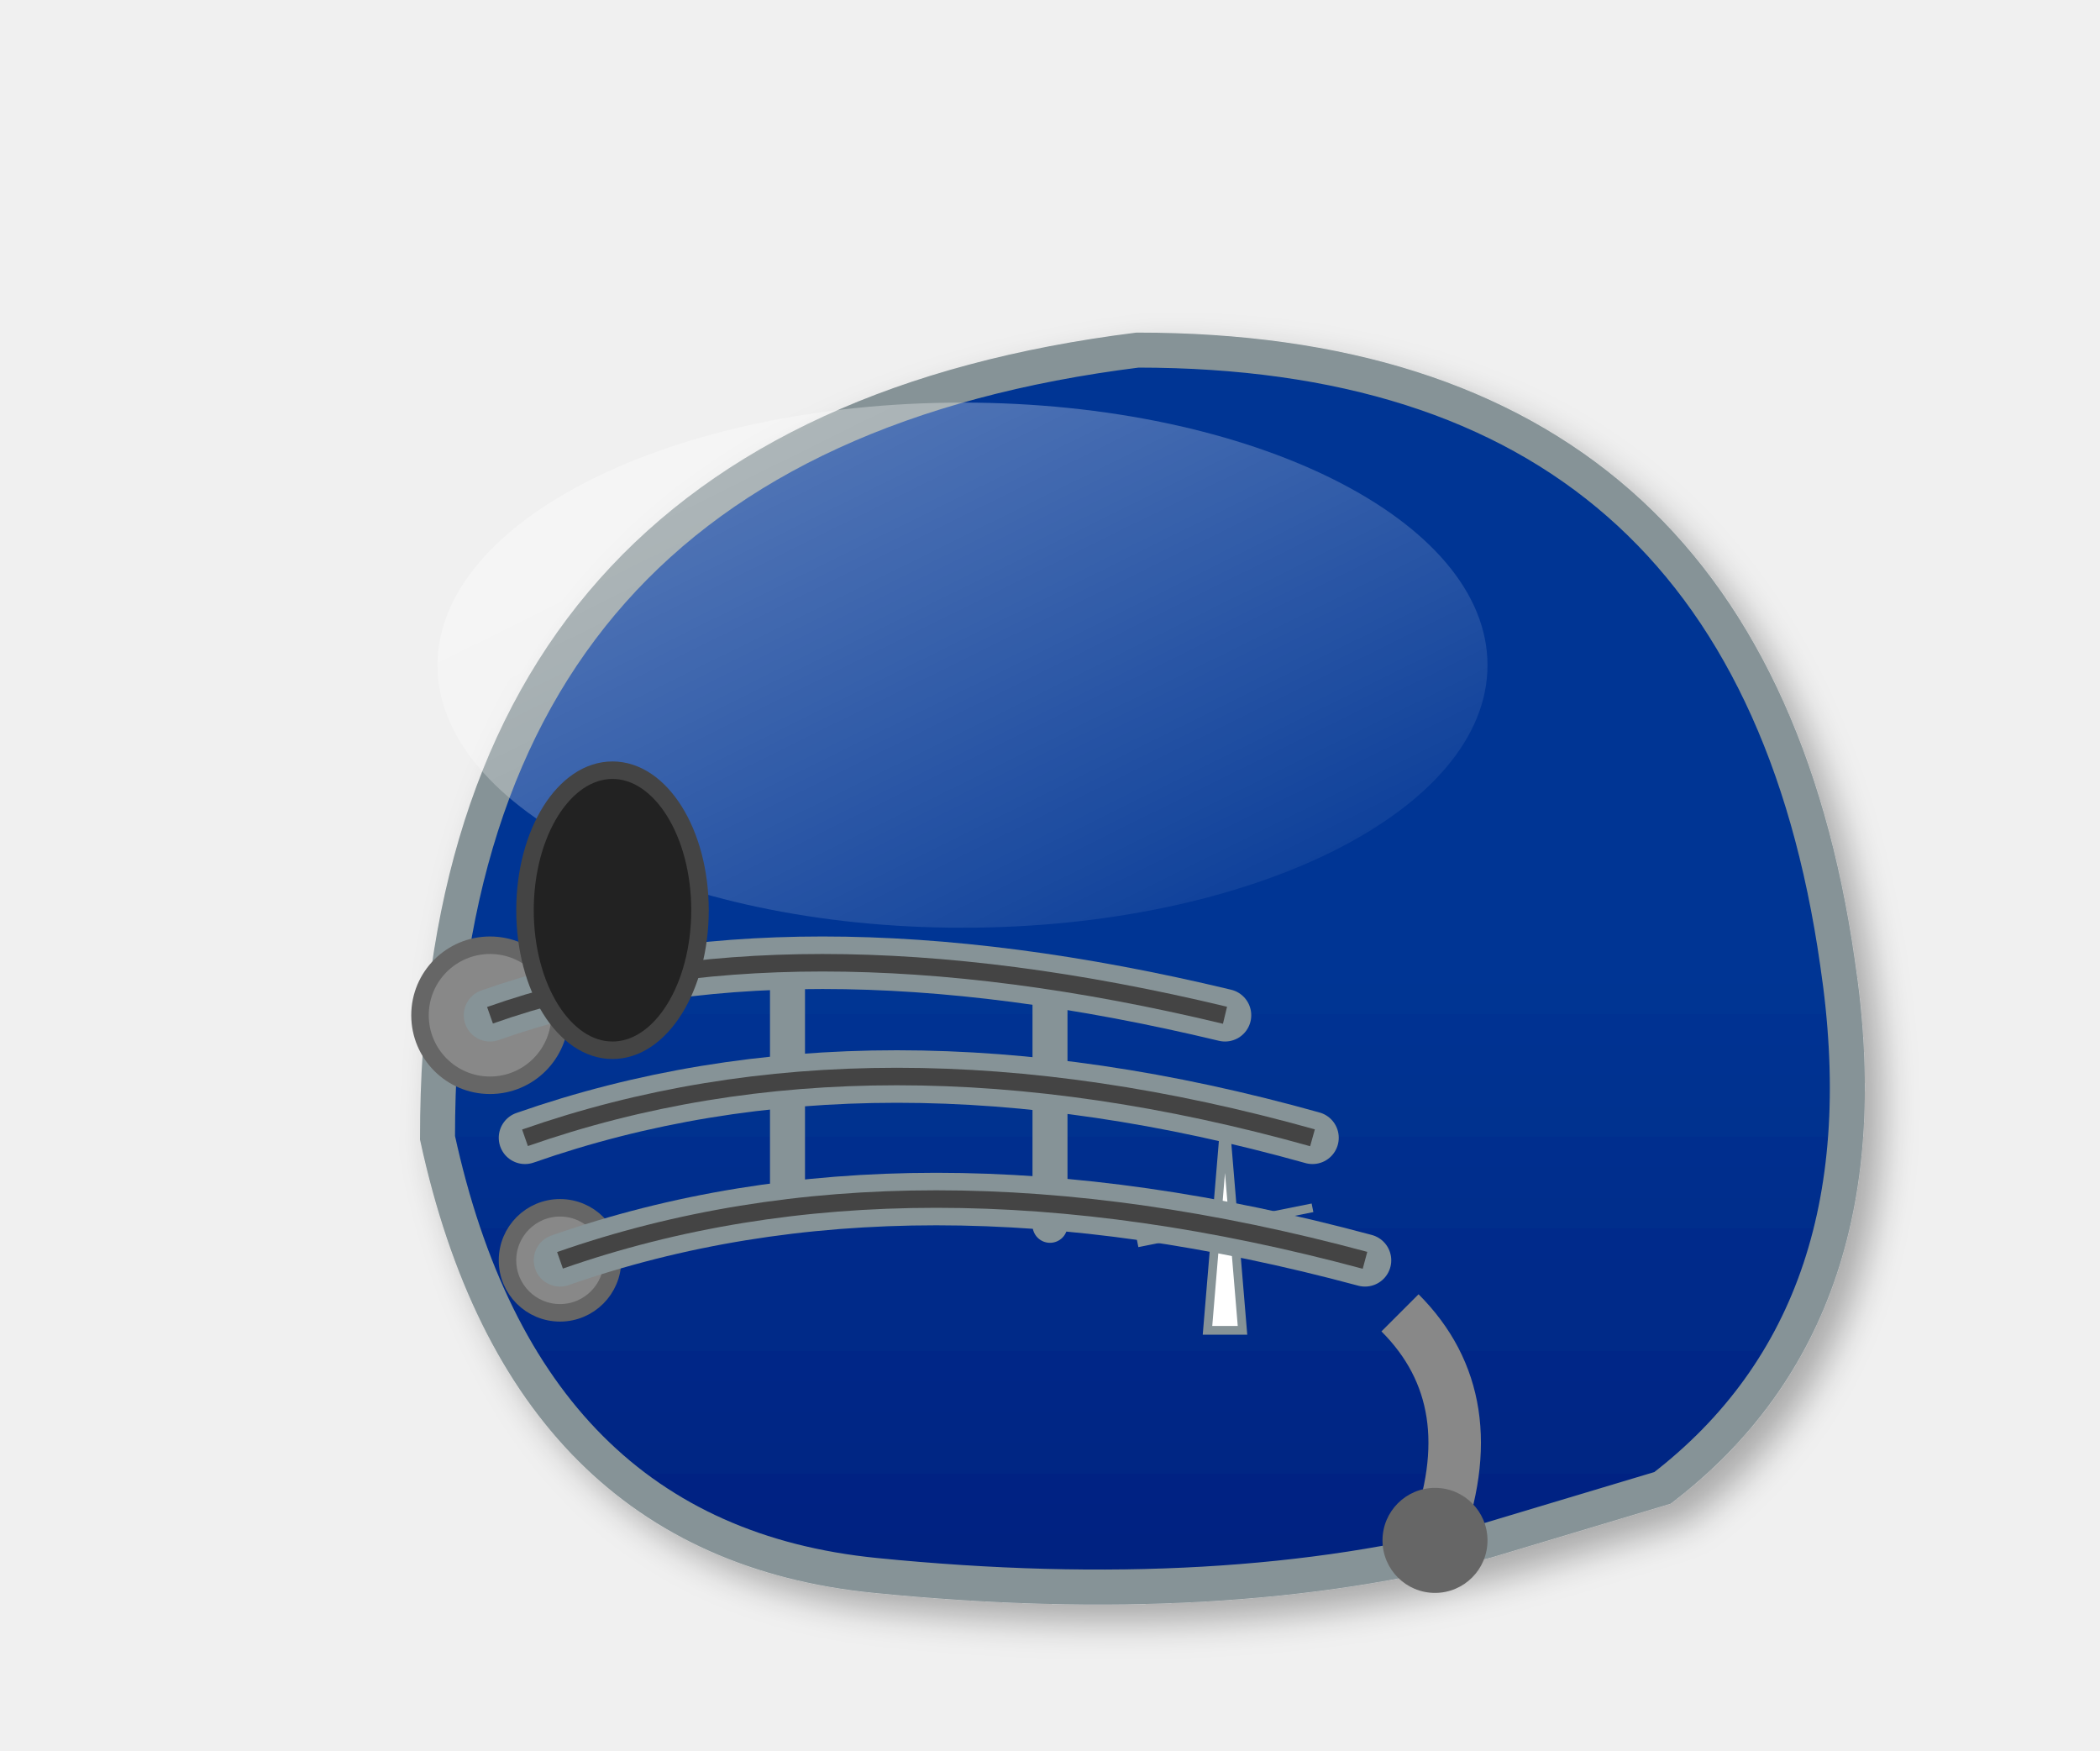
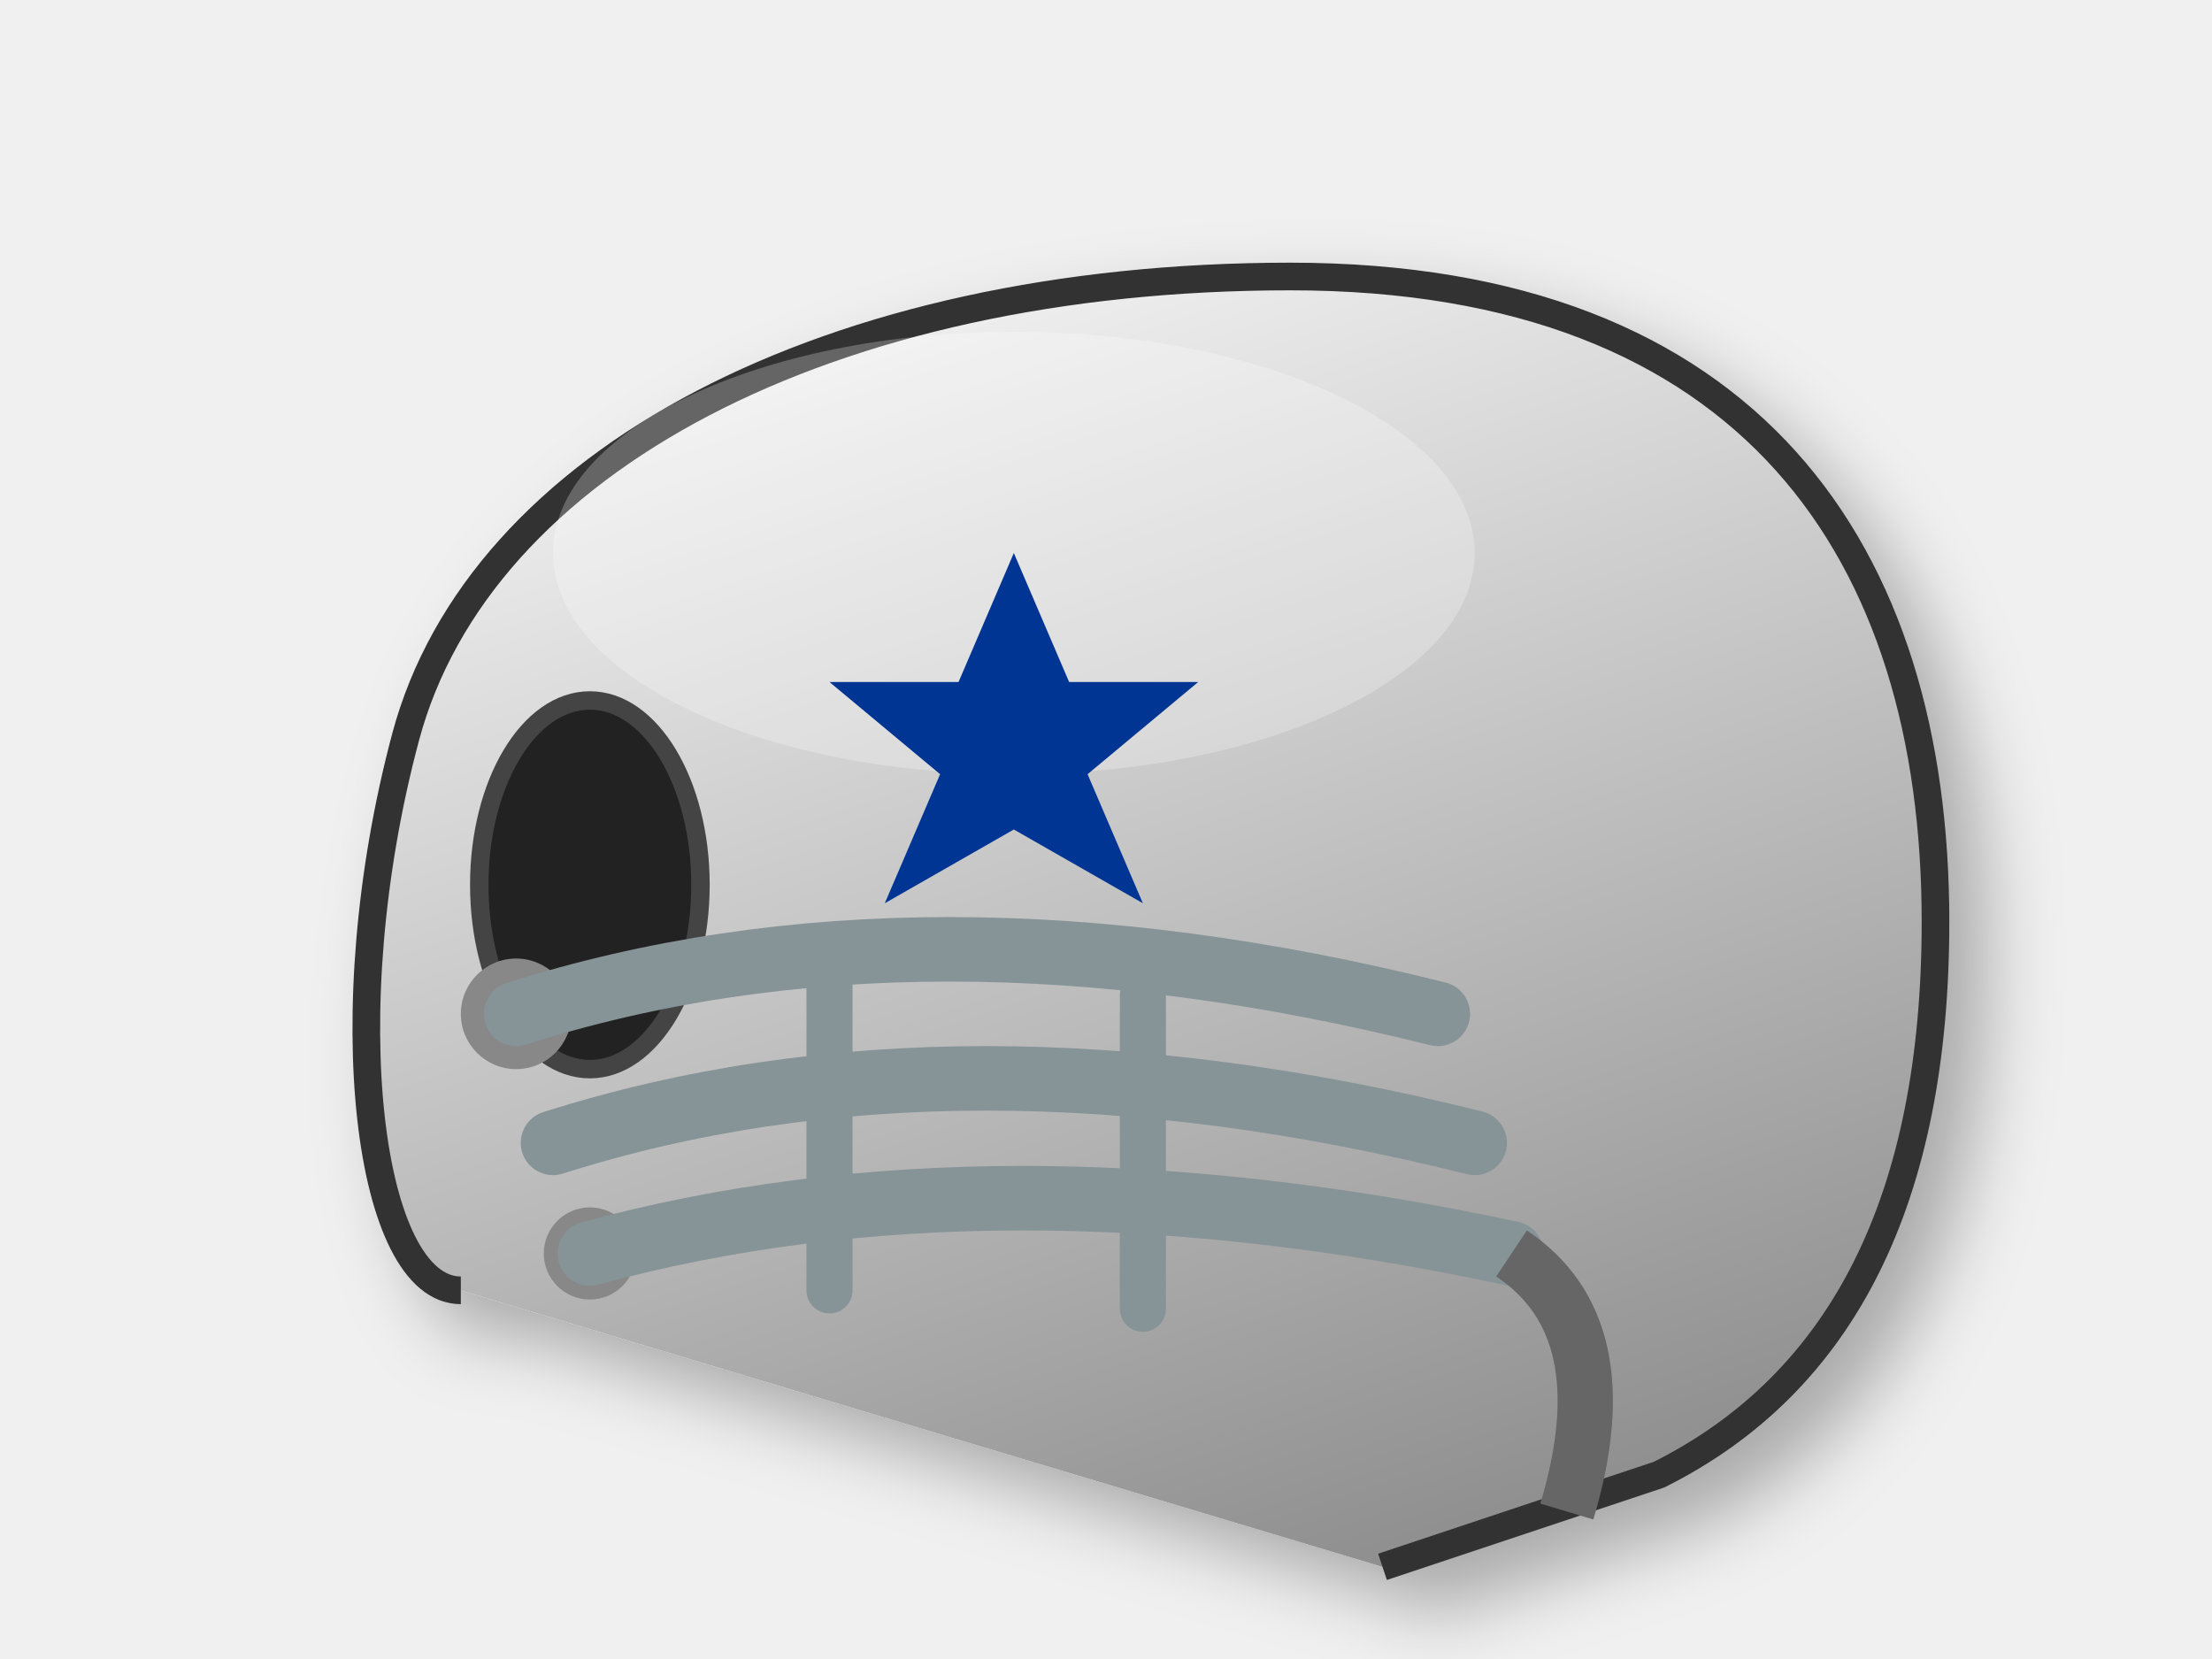
- <svg xmlns="http://www.w3.org/2000/svg" viewBox="0 0 120 100">
+ <svg xmlns="http://www.w3.org/2000/svg" viewBox="0 0 120 90">
  <defs>
-     <linearGradient id="helmetShellDAL" x1="0%" y1="0%" x2="0%" y2="100%">
-       <stop offset="0%" style="stop-color:#003594;stop-opacity:1" />
-       <stop offset="50%" style="stop-color:#003594;stop-opacity:1" />
-       <stop offset="100%" style="stop-color:#002180;stop-opacity:1" />
-     </linearGradient>
-     <linearGradient id="helmetHighlightDAL" x1="0%" y1="0%" x2="100%" y2="100%">
-       <stop offset="0%" style="stop-color:#ffffff;stop-opacity:0.4" />
-       <stop offset="100%" style="stop-color:#ffffff;stop-opacity:0" />
+     <linearGradient id="shellGradDAL" x1="30%" y1="0%" x2="70%" y2="100%">
+       <stop offset="0%" style="stop-color:#f3f3f3;stop-opacity:1" />
+       <stop offset="50%" style="stop-color:#C0C0C0;stop-opacity:1" />
+       <stop offset="100%" style="stop-color:#8d8d8d;stop-opacity:1" />
    </linearGradient>
    <filter id="shadowDAL" x="-20%" y="-20%" width="140%" height="140%">
-       <feDropShadow dx="1" dy="1" stdDeviation="1" flood-opacity="0.3" />
+       <feDropShadow dx="2" dy="2" stdDeviation="2" flood-opacity="0.3" />
    </filter>
  </defs>
-   <path d="M 25 65 Q 25 25 65 20 Q 100 20 105 55 Q 108 75 95 85 L 85 88 Q 70 92 50 90 Q 30 88 25 65 Z" fill="url(#helmetShellDAL)" stroke="#869397" stroke-width="2" filter="url(#shadowDAL)" />
-   <ellipse cx="55" cy="38" rx="30" ry="15" fill="url(#helmetHighlightDAL)" />
-   <g transform="translate(45, 45) scale(0.5)">
-     <path d="M 50 38 L 52 62 L 48 62 Z M 40 48 L 60 52 M 40 52 L 60 48" fill="#FFFFFF" stroke="#869397" stroke-width="1" />
+   <path d="M 25 70 C 20 70 18 55 22 40 C 26 25 45 15 70 15 C 95 15 105 30 105 50 C 105 65 100 75 90 80 L 75 85" fill="url(#shellGradDAL)" stroke="#333333" stroke-width="1.5" filter="url(#shadowDAL)" />
+   <ellipse cx="55" cy="30" rx="25" ry="12" fill="#FFFFFF" opacity="0.25" />
+   <polygon points="55,30 58,37 65,37 59,42 62,49 55,45 48,49 51,42 45,37 52,37" fill="#003594" />
+   <ellipse cx="32" cy="48" rx="6" ry="10" fill="#222222" stroke="#444444" stroke-width="1" />
+   <circle cx="28" cy="55" r="3" fill="#888888" />
+   <circle cx="32" cy="68" r="2.5" fill="#888888" />
+   <g stroke="#869397" stroke-width="3.5" fill="none" stroke-linecap="round">
+     <path d="M 28 55 Q 50 48 78 55" />
+     <path d="M 30 62 Q 52 55 80 62" />
+     <path d="M 32 68 Q 54 62 82 68" />
+     <path d="M 45 52 L 45 70" stroke-width="2.5" />
+     <path d="M 62 54 L 62 71" stroke-width="2.5" />
  </g>
-   <circle cx="28" cy="58" r="4" fill="#888888" stroke="#666666" stroke-width="1" />
-   <circle cx="32" cy="72" r="3" fill="#888888" stroke="#666666" stroke-width="1" />
-   <g stroke="#869397" stroke-width="3" fill="none" stroke-linecap="round">
-     <path d="M 28 58 Q 45 52 70 58" />
-     <path d="M 30 65 Q 50 58 75 65" />
-     <path d="M 32 72 Q 52 65 78 72" />
-     <path d="M 45 55 L 45 68" stroke-width="2" />
-     <path d="M 60 57 L 60 70" stroke-width="2" />
-   </g>
-   <path d="M 28 58 Q 45 52 70 58" stroke="#444444" stroke-width="1" fill="none" />
-   <path d="M 30 65 Q 50 58 75 65" stroke="#444444" stroke-width="1" fill="none" />
-   <path d="M 32 72 Q 52 65 78 72" stroke="#444444" stroke-width="1" fill="none" />
-   <ellipse cx="35" cy="52" rx="5" ry="8" fill="#222222" stroke="#444444" stroke-width="1" />
-   <path d="M 80 75 Q 85 80 82 88" stroke="#888888" stroke-width="3" fill="none" />
-   <circle cx="82" cy="88" r="3" fill="#666666" />
+   <path d="M 82 68 Q 88 72 85 82" stroke="#666666" stroke-width="3" fill="none" />
</svg>
